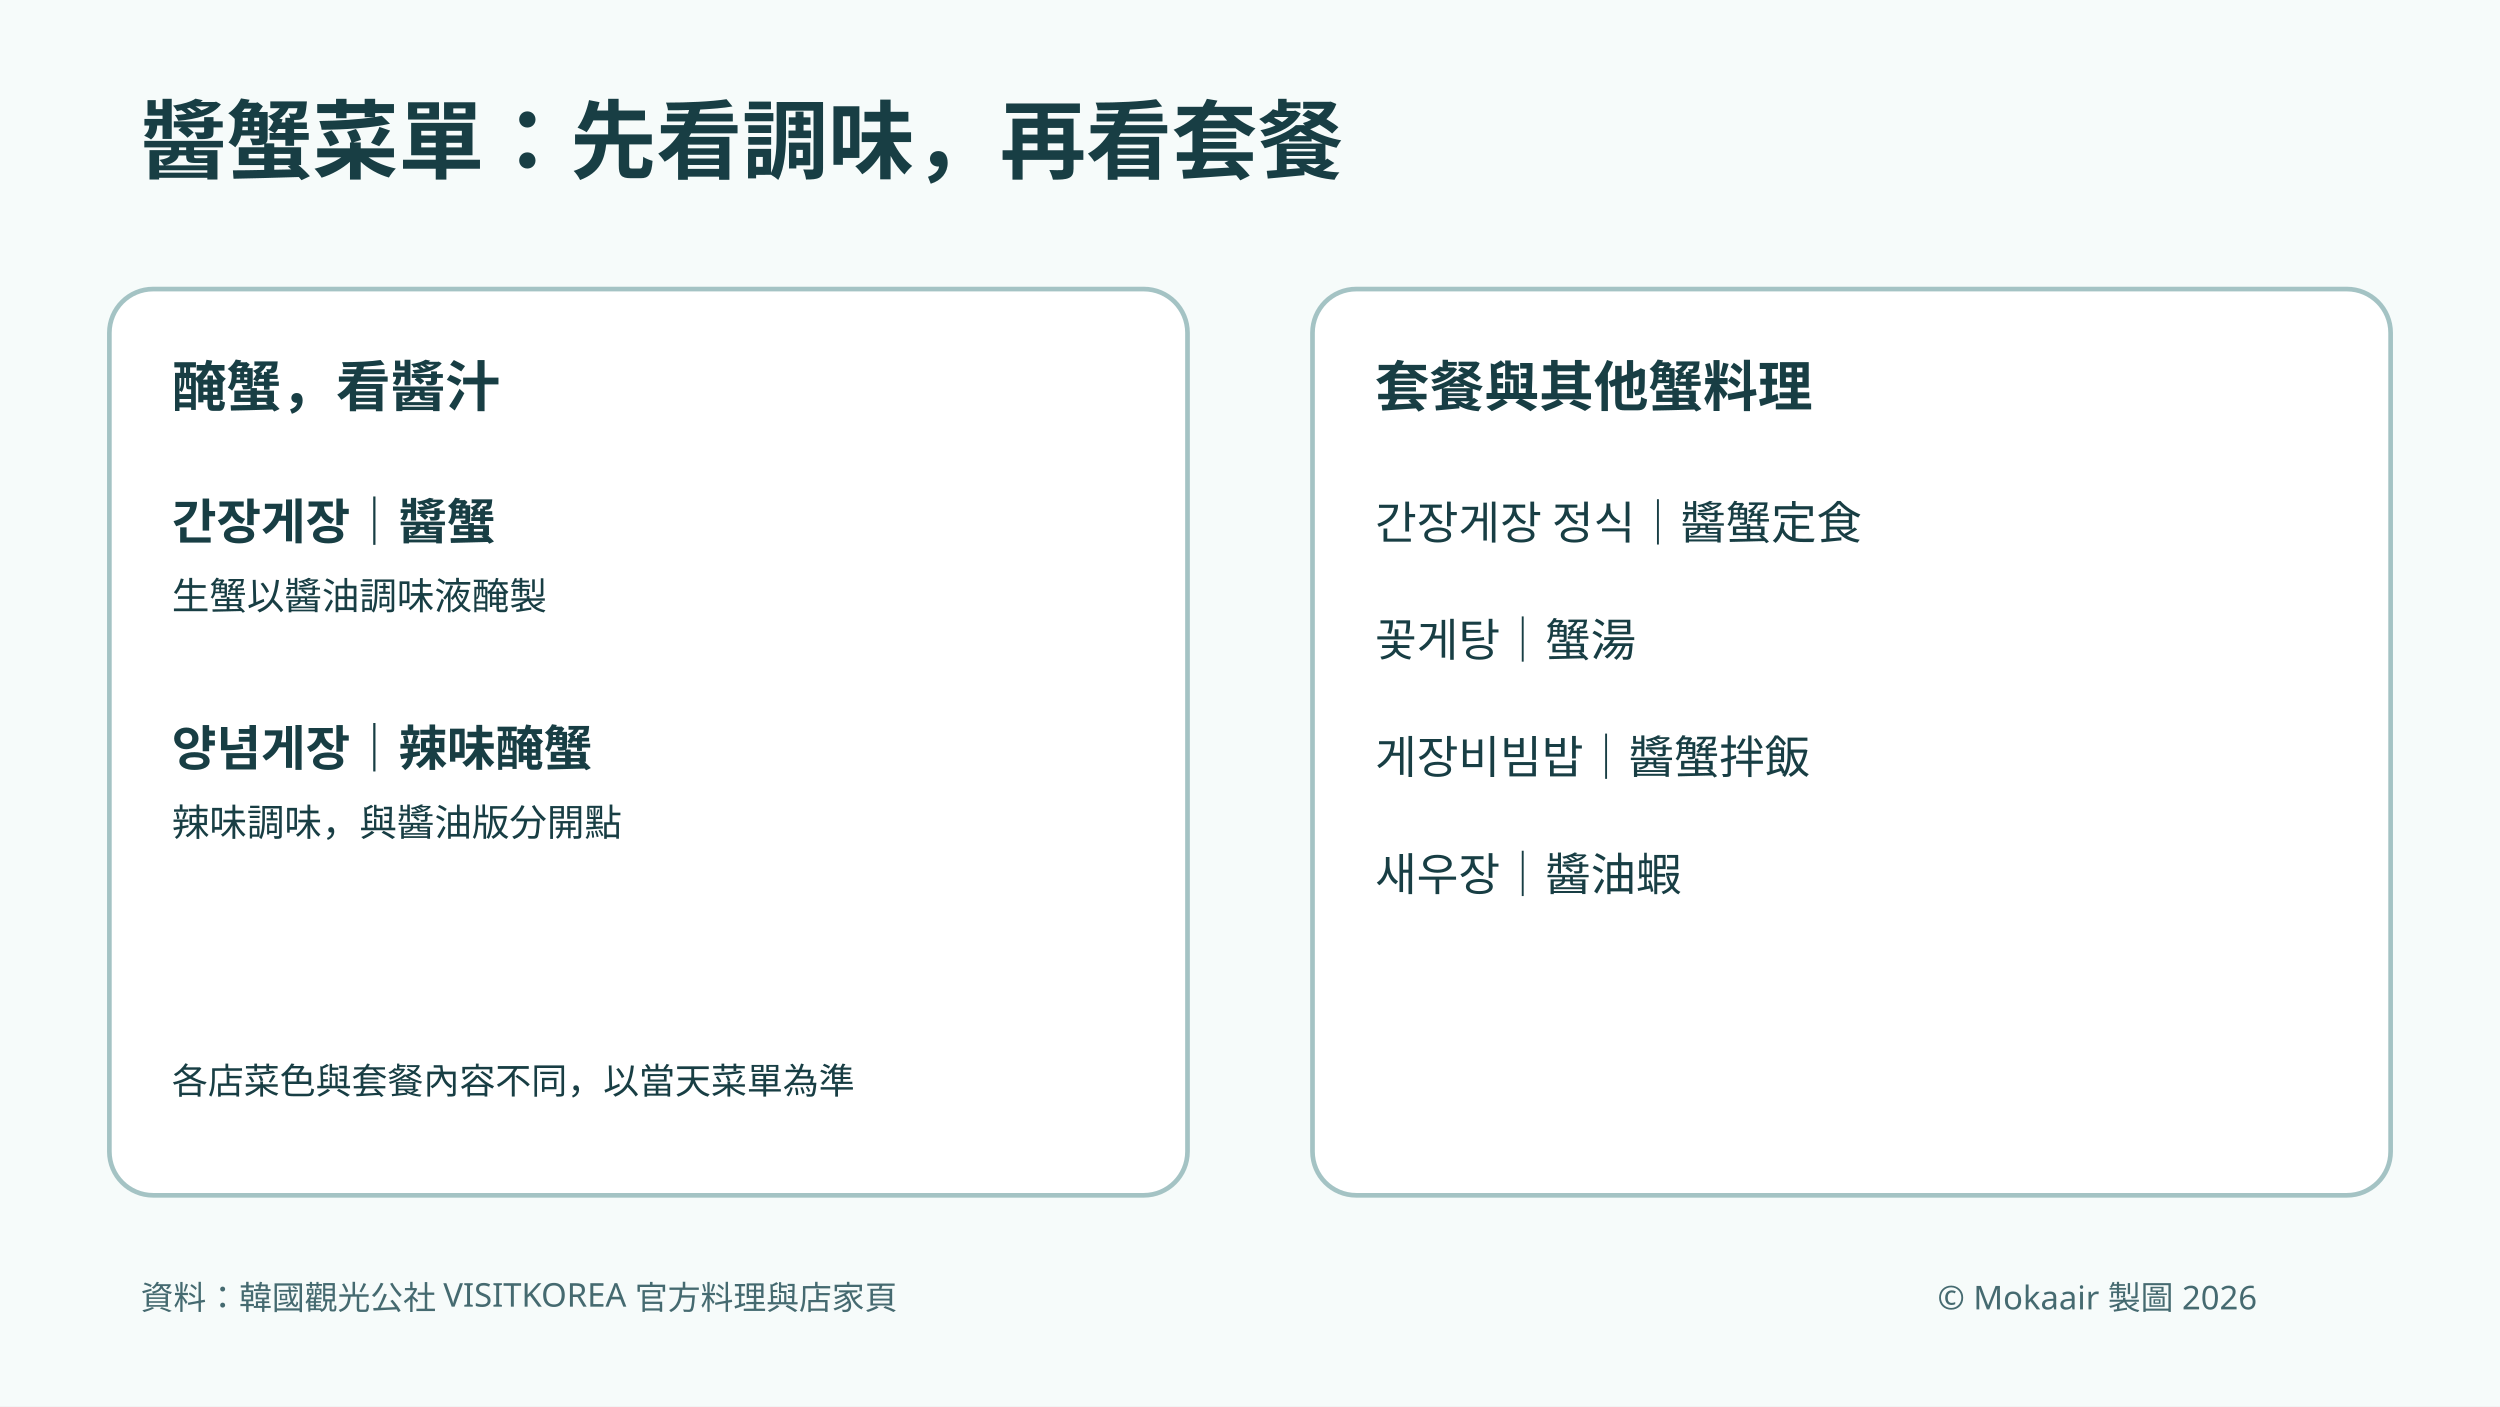
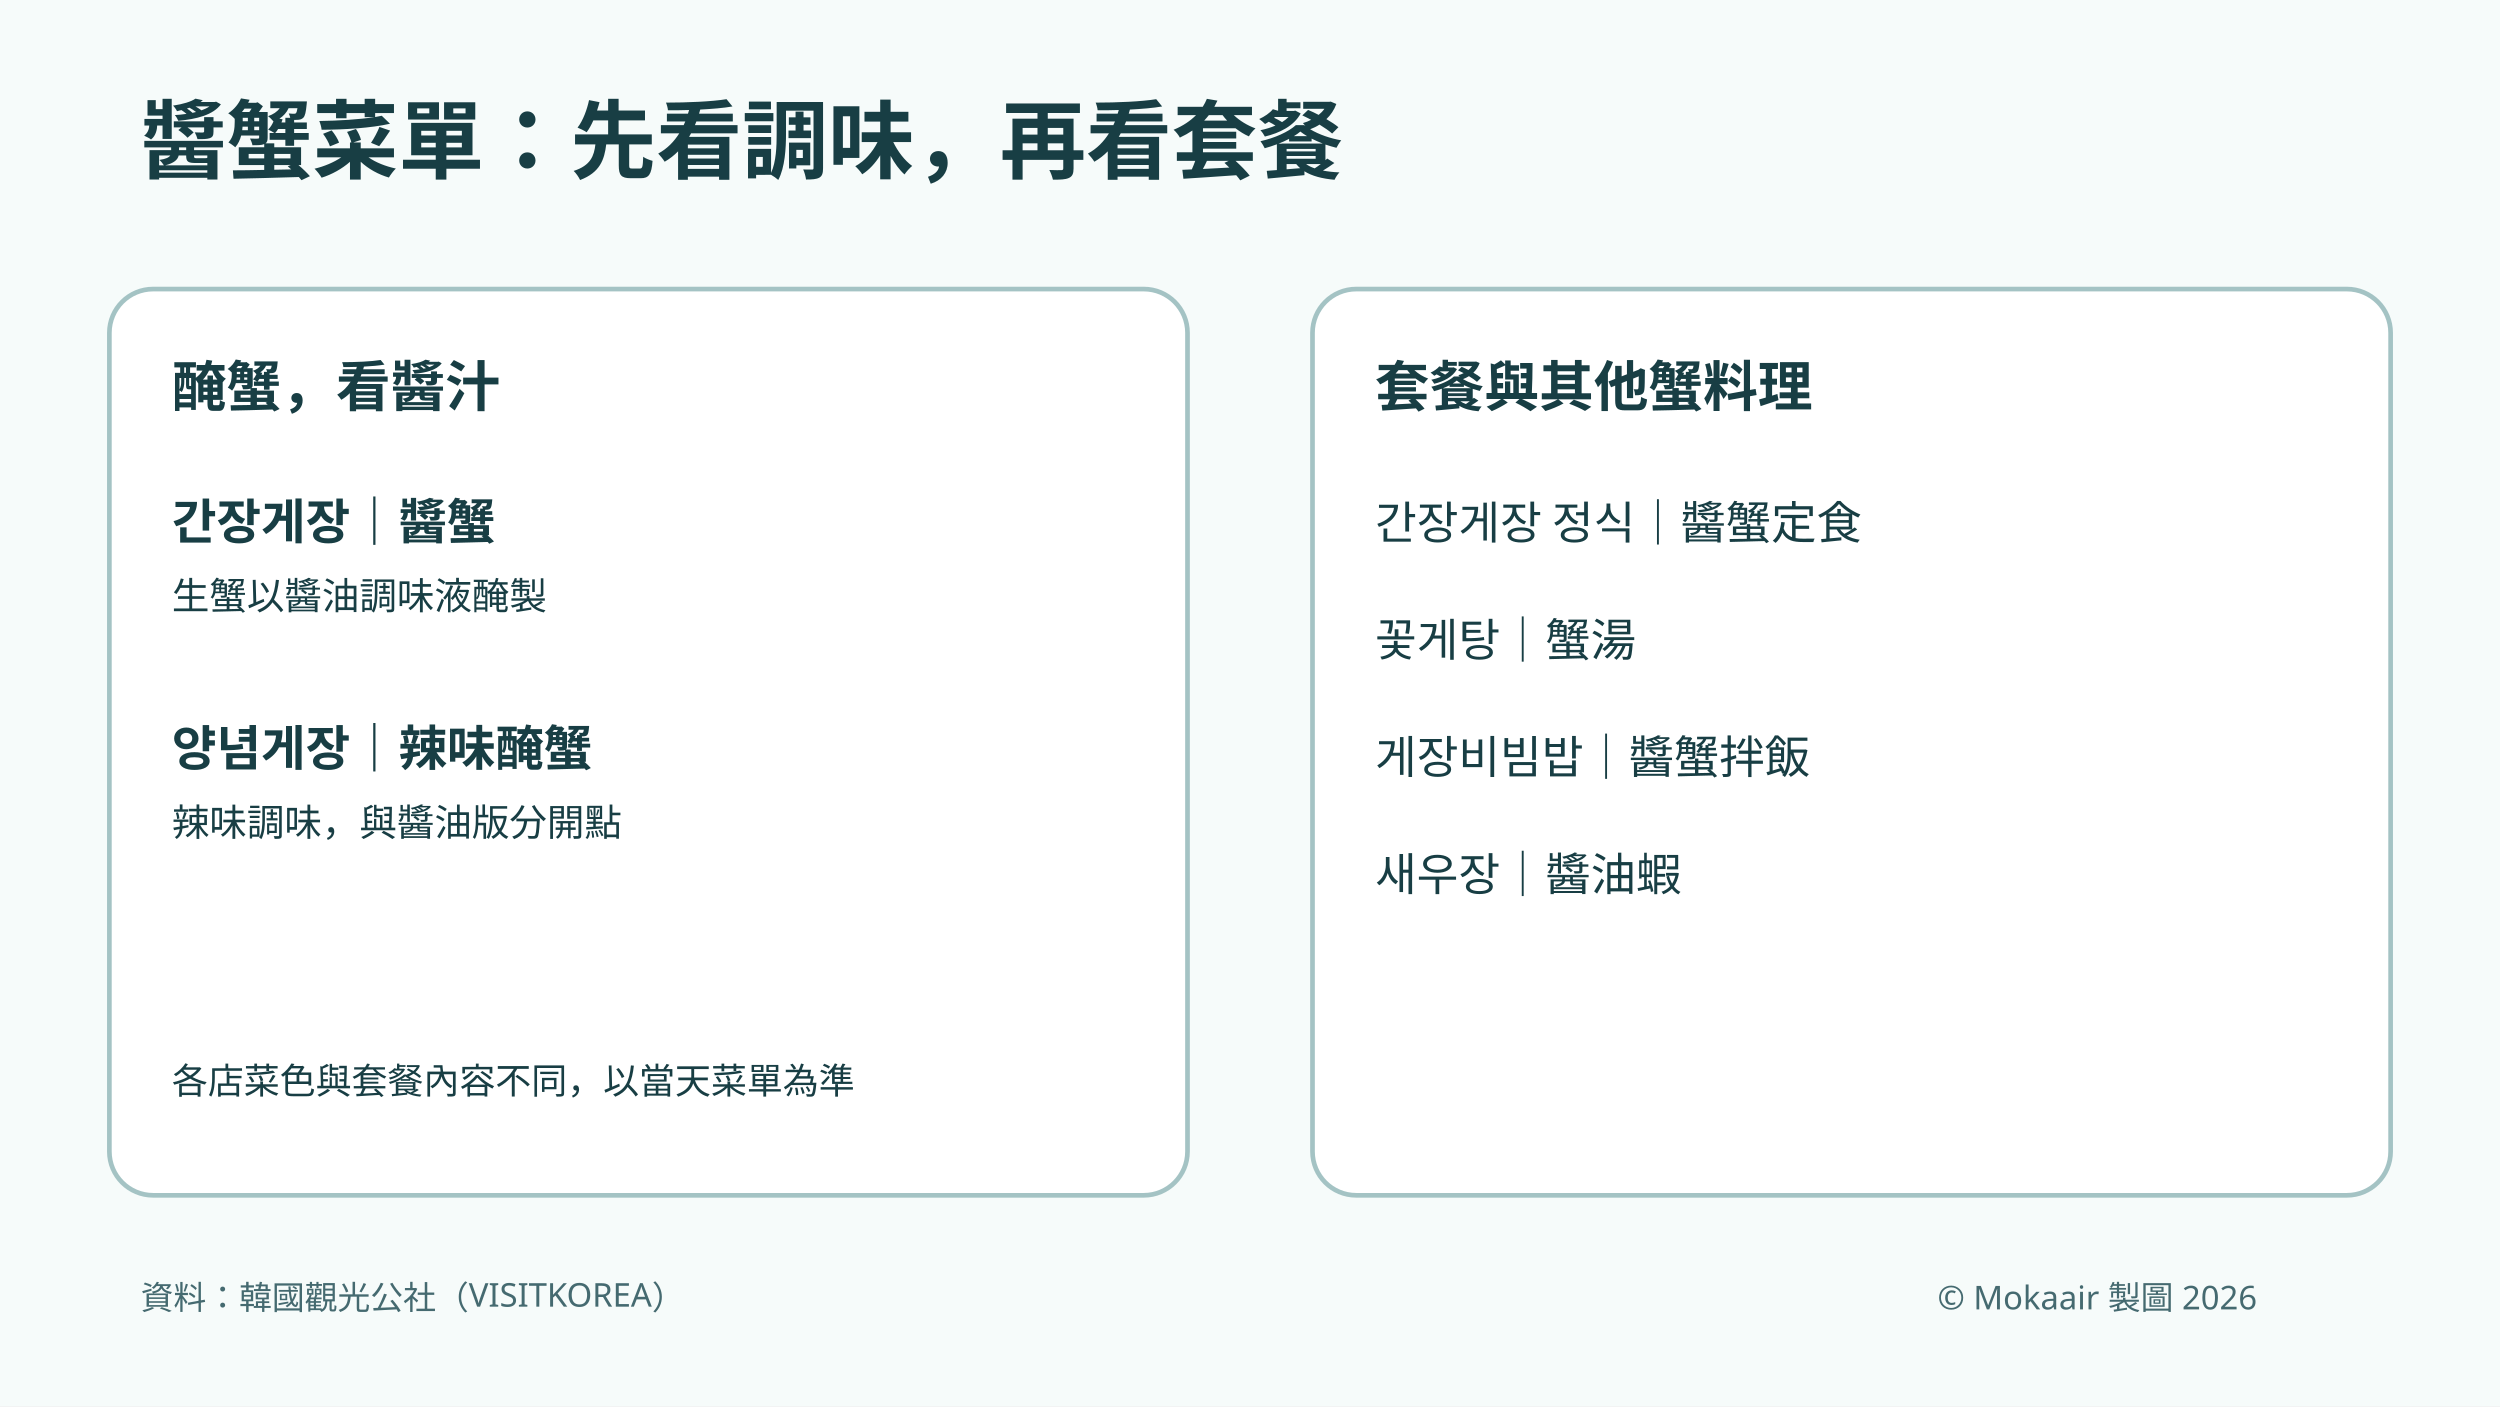
<svg xmlns="http://www.w3.org/2000/svg" width="1600" height="900" viewBox="0 0 1600 900" role="img" aria-labelledby="title desc">
  <rect width="1600" height="900" fill="#f6fbfa" />
  <text x="90" y="110" font-family="'Noto Sans TC','Noto Sans KR',sans-serif" font-size="55" font-weight="700" fill="#183e44">醬蟹菜單：先看調味，再看套餐</text>
  <rect x="70" y="185" width="690" height="580" rx="28" fill="#fff" stroke="#a4c3c4" stroke-width="3" />
  <rect x="840" y="185" width="690" height="580" rx="28" fill="#fff" stroke="#a4c3c4" stroke-width="3" />
  <g font-family="'Noto Sans TC','Noto Sans KR',sans-serif" fill="#183e44">
    <text x="110" y="260" font-size="35" font-weight="700">醃蟹，看醬汁</text>
    <text x="110" y="345" font-size="31" font-weight="700">간장게장｜醬蟹</text>
    <text x="110" y="390" font-size="24">生蟹以醬油調味液醃製</text>
    <text x="110" y="490" font-size="31" font-weight="700">양념게장｜辣味醃蟹</text>
    <text x="110" y="535" font-size="24">辣味調味，與醬油版分開點</text>
    <text x="880" y="260" font-size="35" font-weight="700">套餐與其他蟹料理</text>
    <text x="880" y="345" font-size="29">간장게장 정식｜醬蟹定食</text>
    <text x="880" y="420" font-size="29">꽃게탕｜蟹湯</text>
    <text x="880" y="495" font-size="29">게장비빔밥｜醬蟹拌飯</text>
    <text x="880" y="570" font-size="29">새우장｜醬油蝦</text>
    <text x="110" y="700" font-size="23">各店菜色與套餐內容不同，以當天菜單為準</text>
  </g>
-   <text x="90" y="838" fill="#456a70" font-family="'Noto Sans TC','Noto Sans KR',sans-serif" font-size="21">資料：韓國觀光公社 VISITKOREA 官方料理與店家頁</text>
+   <text x="90" y="838" fill="#456a70" font-family="'Noto Sans TC','Noto Sans KR',sans-serif" font-size="21">資料：韓國觀光公社（VISITKOREA）</text>
  <text x="1240" y="838" fill="#456a70" font-family="'Noto Sans TC','Noto Sans KR',sans-serif" font-size="21">© Mokaair 製圖 2026</text>
</svg>
